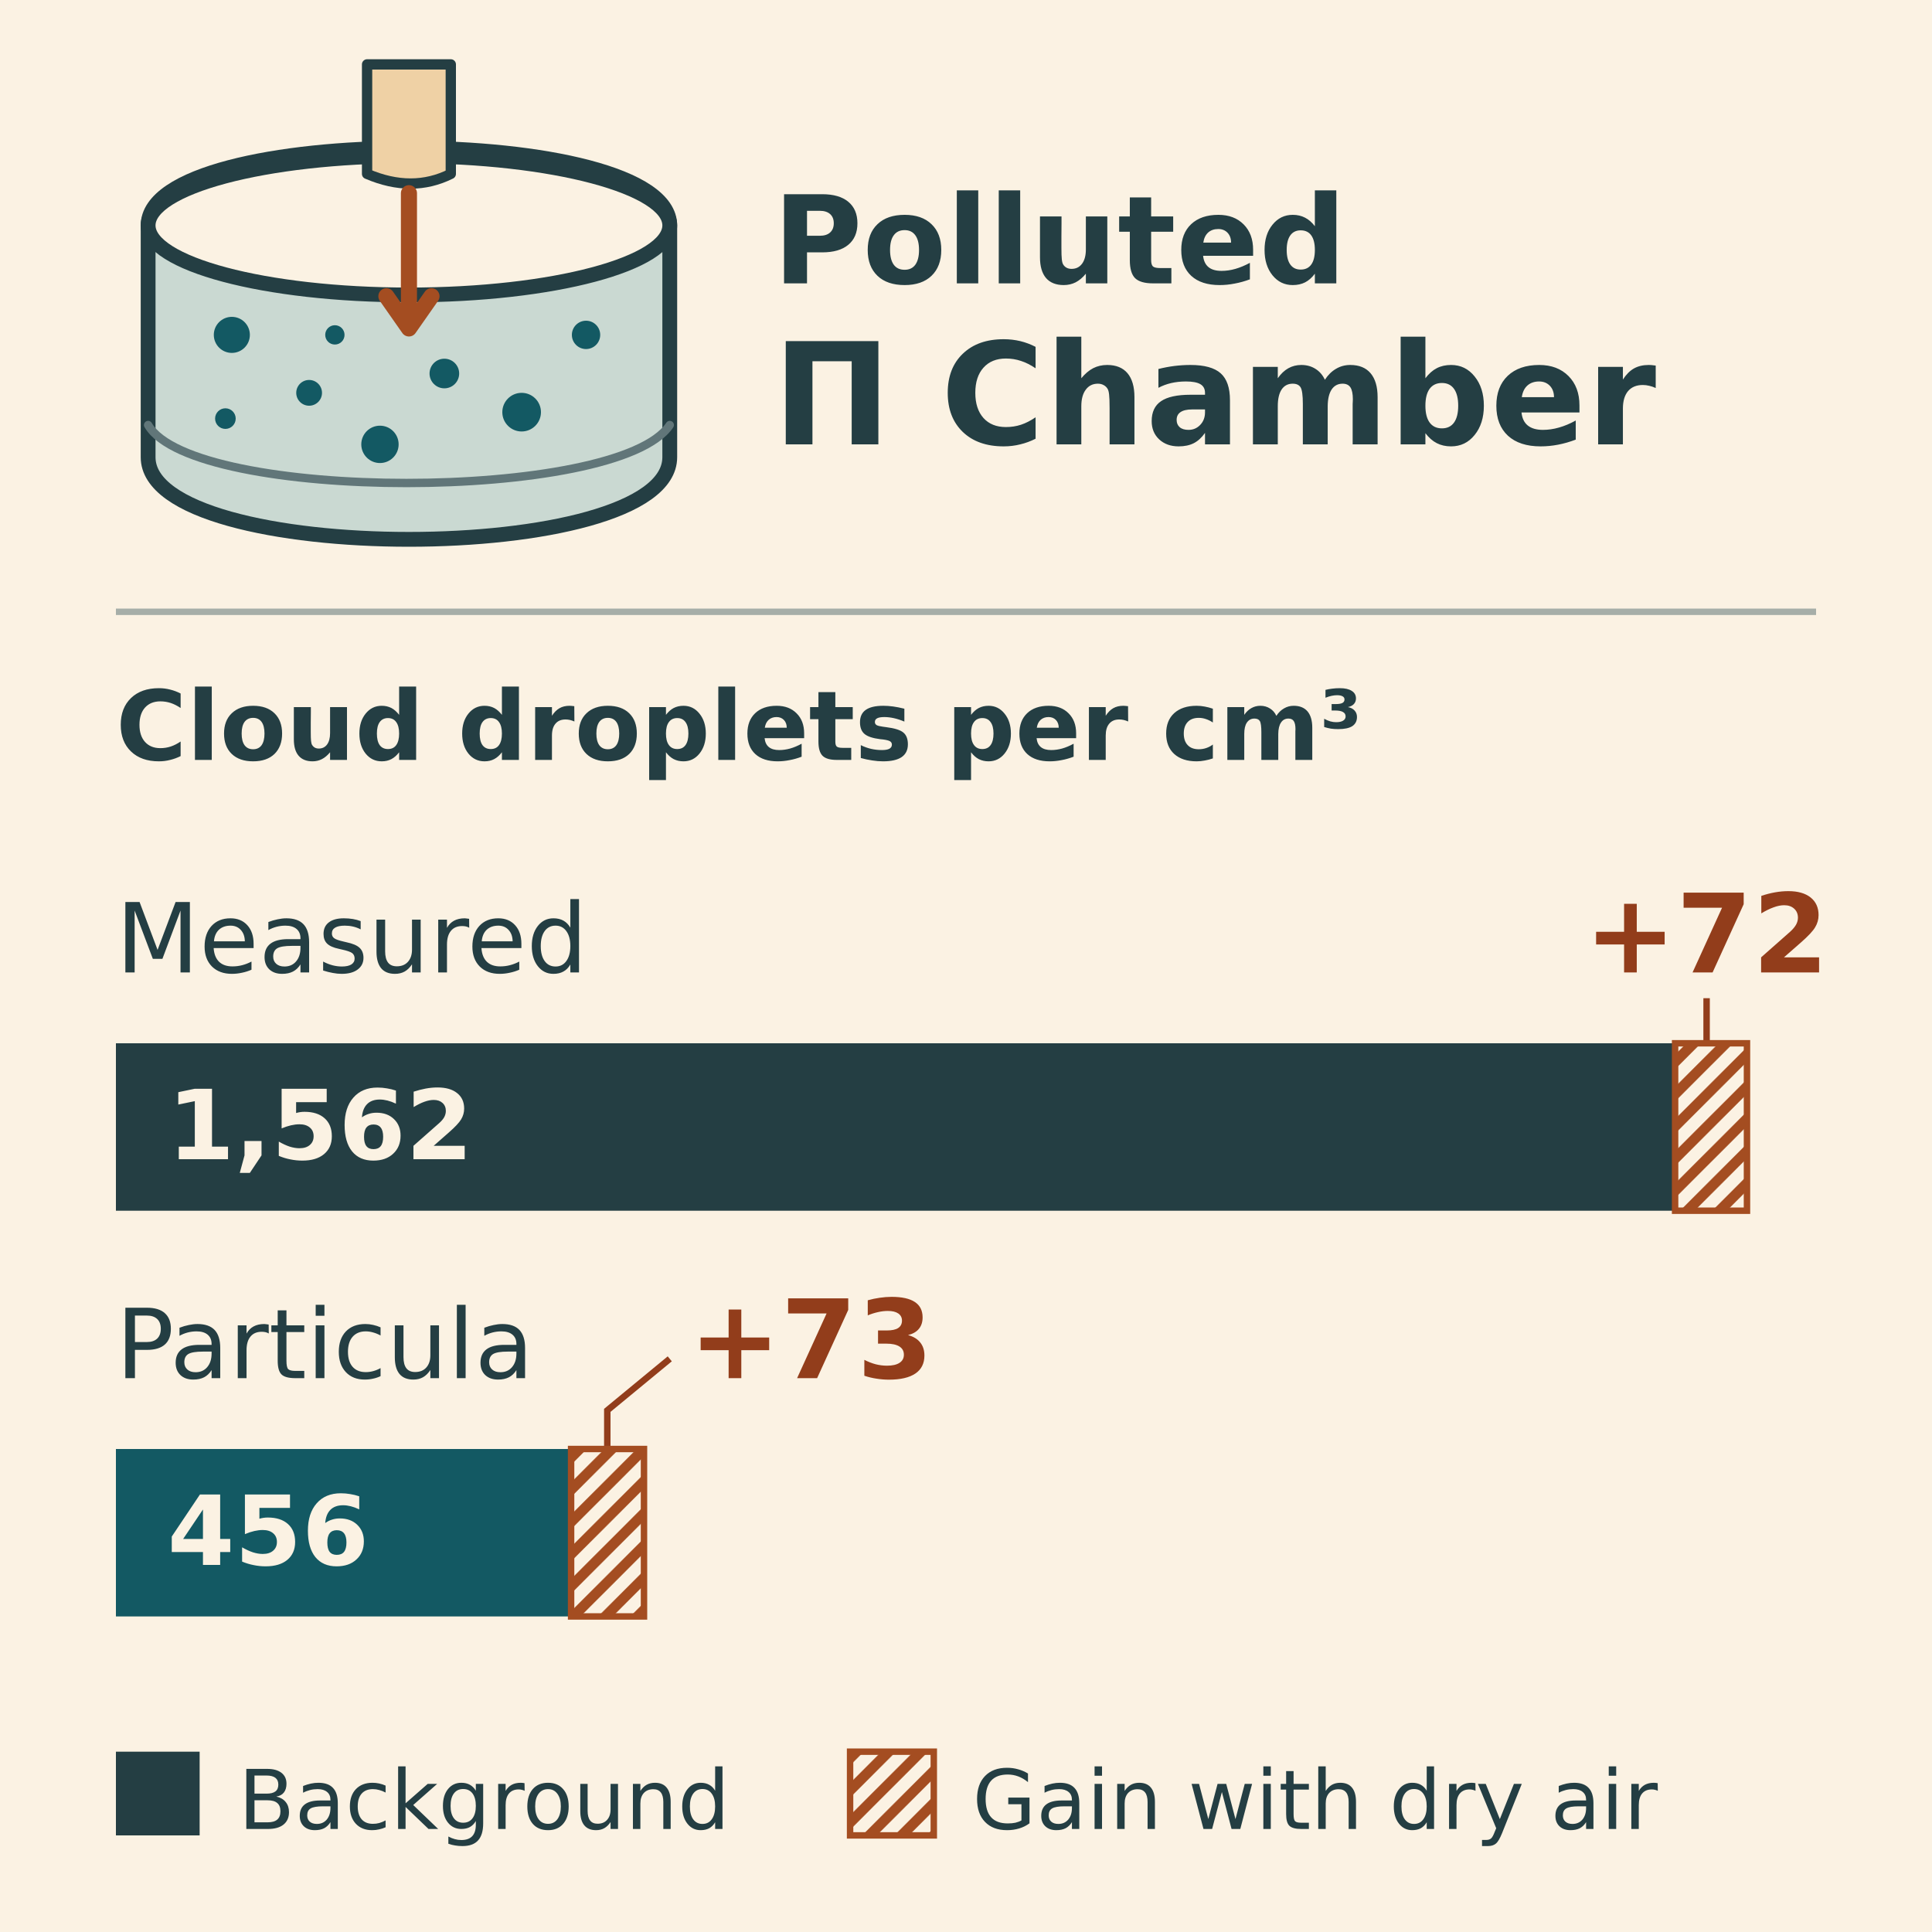
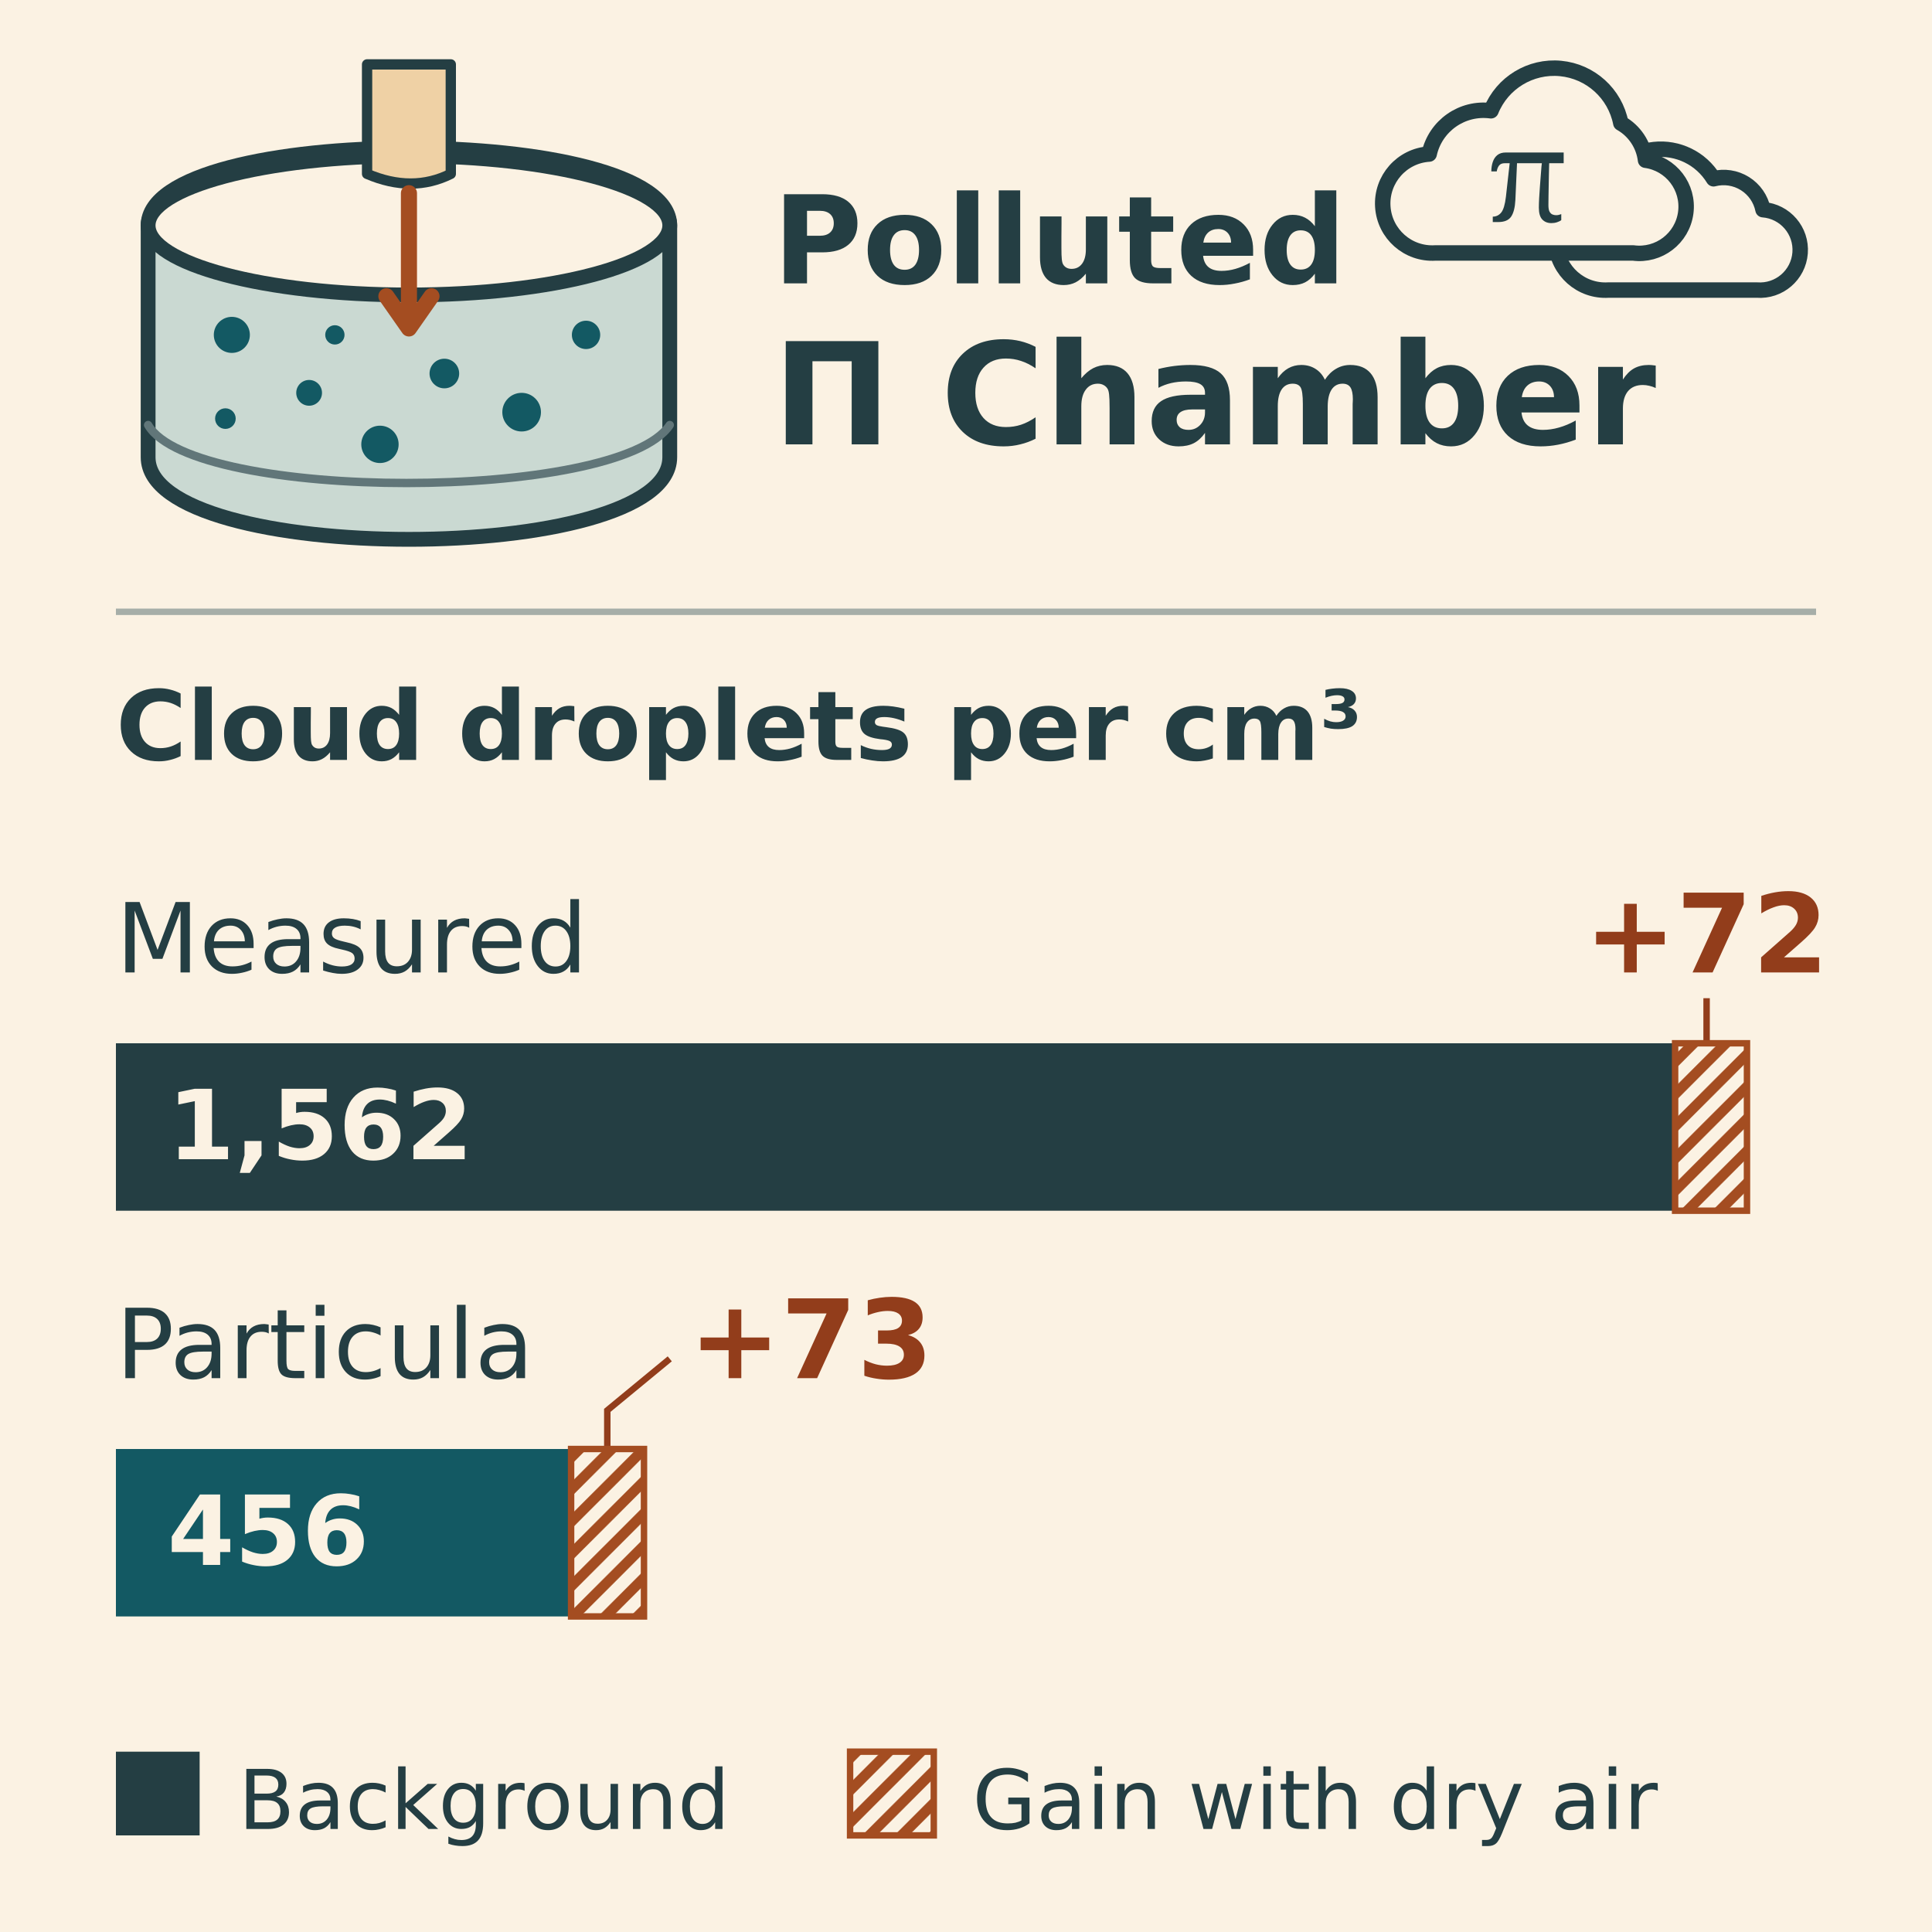
<svg xmlns="http://www.w3.org/2000/svg" width="3in" height="3in" viewBox="0 0 300 300" role="img" aria-labelledby="title desc">
  <defs>
    <pattern id="gain" width="5" height="5" patternUnits="userSpaceOnUse">
      <rect width="5" height="5" fill="#FBF2E3" />
      <path d="M-1 1L1 -1 M0 5L5 0 M4 6L6 4" stroke="#A44D21" stroke-width="1.6" />
    </pattern>
  </defs>
  <rect width="300" height="300" fill="#FBF2E3" />
  <g stroke-linejoin="round" stroke-linecap="round">
    <path d="M23 35 C23 19 104 19 104 35 L104 71 C104 88 23 88 23 71 Z" fill="#CAD9D2" stroke="#243E43" stroke-width="2.3" />
    <ellipse cx="63.5" cy="35" rx="40.5" ry="10.8" fill="#FBF2E3" stroke="#243E43" stroke-width="2.3" />
    <path d="M23 66 C30 78 96 78 104 66" fill="none" stroke="#617679" stroke-width="1.3" />
    <path d="M57 10 L70 10 L70 27 Q64 30 57 27Z" fill="#EFD1A5" stroke="#243E43" stroke-width="1.6" />
    <path d="M63.5 30 L63.5 50 M60 46 L63.5 51 L67 46" fill="none" stroke="#A44D21" stroke-width="2.5" />
    <g fill="#135963">
      <circle cx="36" cy="52" r="2.8" />
      <circle cx="48" cy="61" r="2" />
      <circle cx="59" cy="69" r="2.9" />
      <circle cx="69" cy="58" r="2.3" />
      <circle cx="81" cy="64" r="3" />
      <circle cx="91" cy="52" r="2.2" />
      <circle cx="35" cy="65" r="1.6" />
      <circle cx="52" cy="52" r="1.5" />
    </g>
  </g>
+   <g transform="translate(196 -2) scale(.96)">
+     <g stroke="#243e43" stroke-width="2.5" stroke-linejoin="round" fill="#fbf2e3">
+       <path d="M56 49a8 8 0 0 1-1-16 10 10 0 0 1 18-2 6.5 6.5 0 0 1 8 5 6.5 6.5 0 0 1-1 13Z" />
+       <path d="M28 43a8 8 0 0 1-1-16 9 9 0 0 1 10-7 11 11 0 0 1 21 2 8 8 0 0 1 4 6 7.5 7.5 0 0 1-2 15Z" />
+     </g>
+     <text x="43" y="38" text-anchor="middle" font-family="serif" font-size="21" fill="#243e43">π</text>
+   </g>
  <g fill="#243E43" font-family="DejaVu Sans, sans-serif">
    <text x="120" y="44" font-size="19" font-weight="700">Polluted</text>
    <text x="120" y="69" font-size="22" font-weight="700">Π Chamber</text>
    <path d="M18 95 H282" stroke="#617679" stroke-opacity=".55" />
    <text x="18" y="118" font-size="15" font-weight="700">Cloud droplets per cm³</text>
    <text x="18" y="151" font-size="15">Measured</text>
    <text x="265" y="151" text-anchor="middle" font-size="17" font-weight="700" fill="#923D1B">+72</text>
    <path d="M265 155 L265 162" stroke="#923D1B" fill="none" />
    <rect x="18" y="162" width="242.11" height="26" fill="#243E43" />
    <rect x="260.11" y="162" width="11.16" height="26" fill="url(#gain)" stroke="#A44D21" />
    <text x="26" y="180" font-size="15" font-weight="700" fill="#FBF2E3">1,562</text>
    <text x="18" y="214" font-size="15">Particula</text>
    <text x="107" y="214" font-size="17" font-weight="700" fill="#923D1B">+73</text>
    <path d="M104 211 L94.3 219 L94.3 225" stroke="#923D1B" fill="none" />
    <rect x="18" y="225" width="70.68" height="26" fill="#135963" />
    <rect x="88.68" y="225" width="11.32" height="26" fill="url(#gain)" stroke="#A44D21" />
    <text x="26" y="243" font-size="15" font-weight="700" fill="#FBF2E3">456</text>
    <rect x="18" y="272" width="13" height="13" fill="#243E43" />
    <text x="37" y="284" font-size="12.8">Background</text>
    <rect x="132" y="272" width="13" height="13" fill="url(#gain)" stroke="#A44D21" />
    <text x="151" y="284" font-size="12.8">Gain with dry air</text>
  </g>
</svg>
